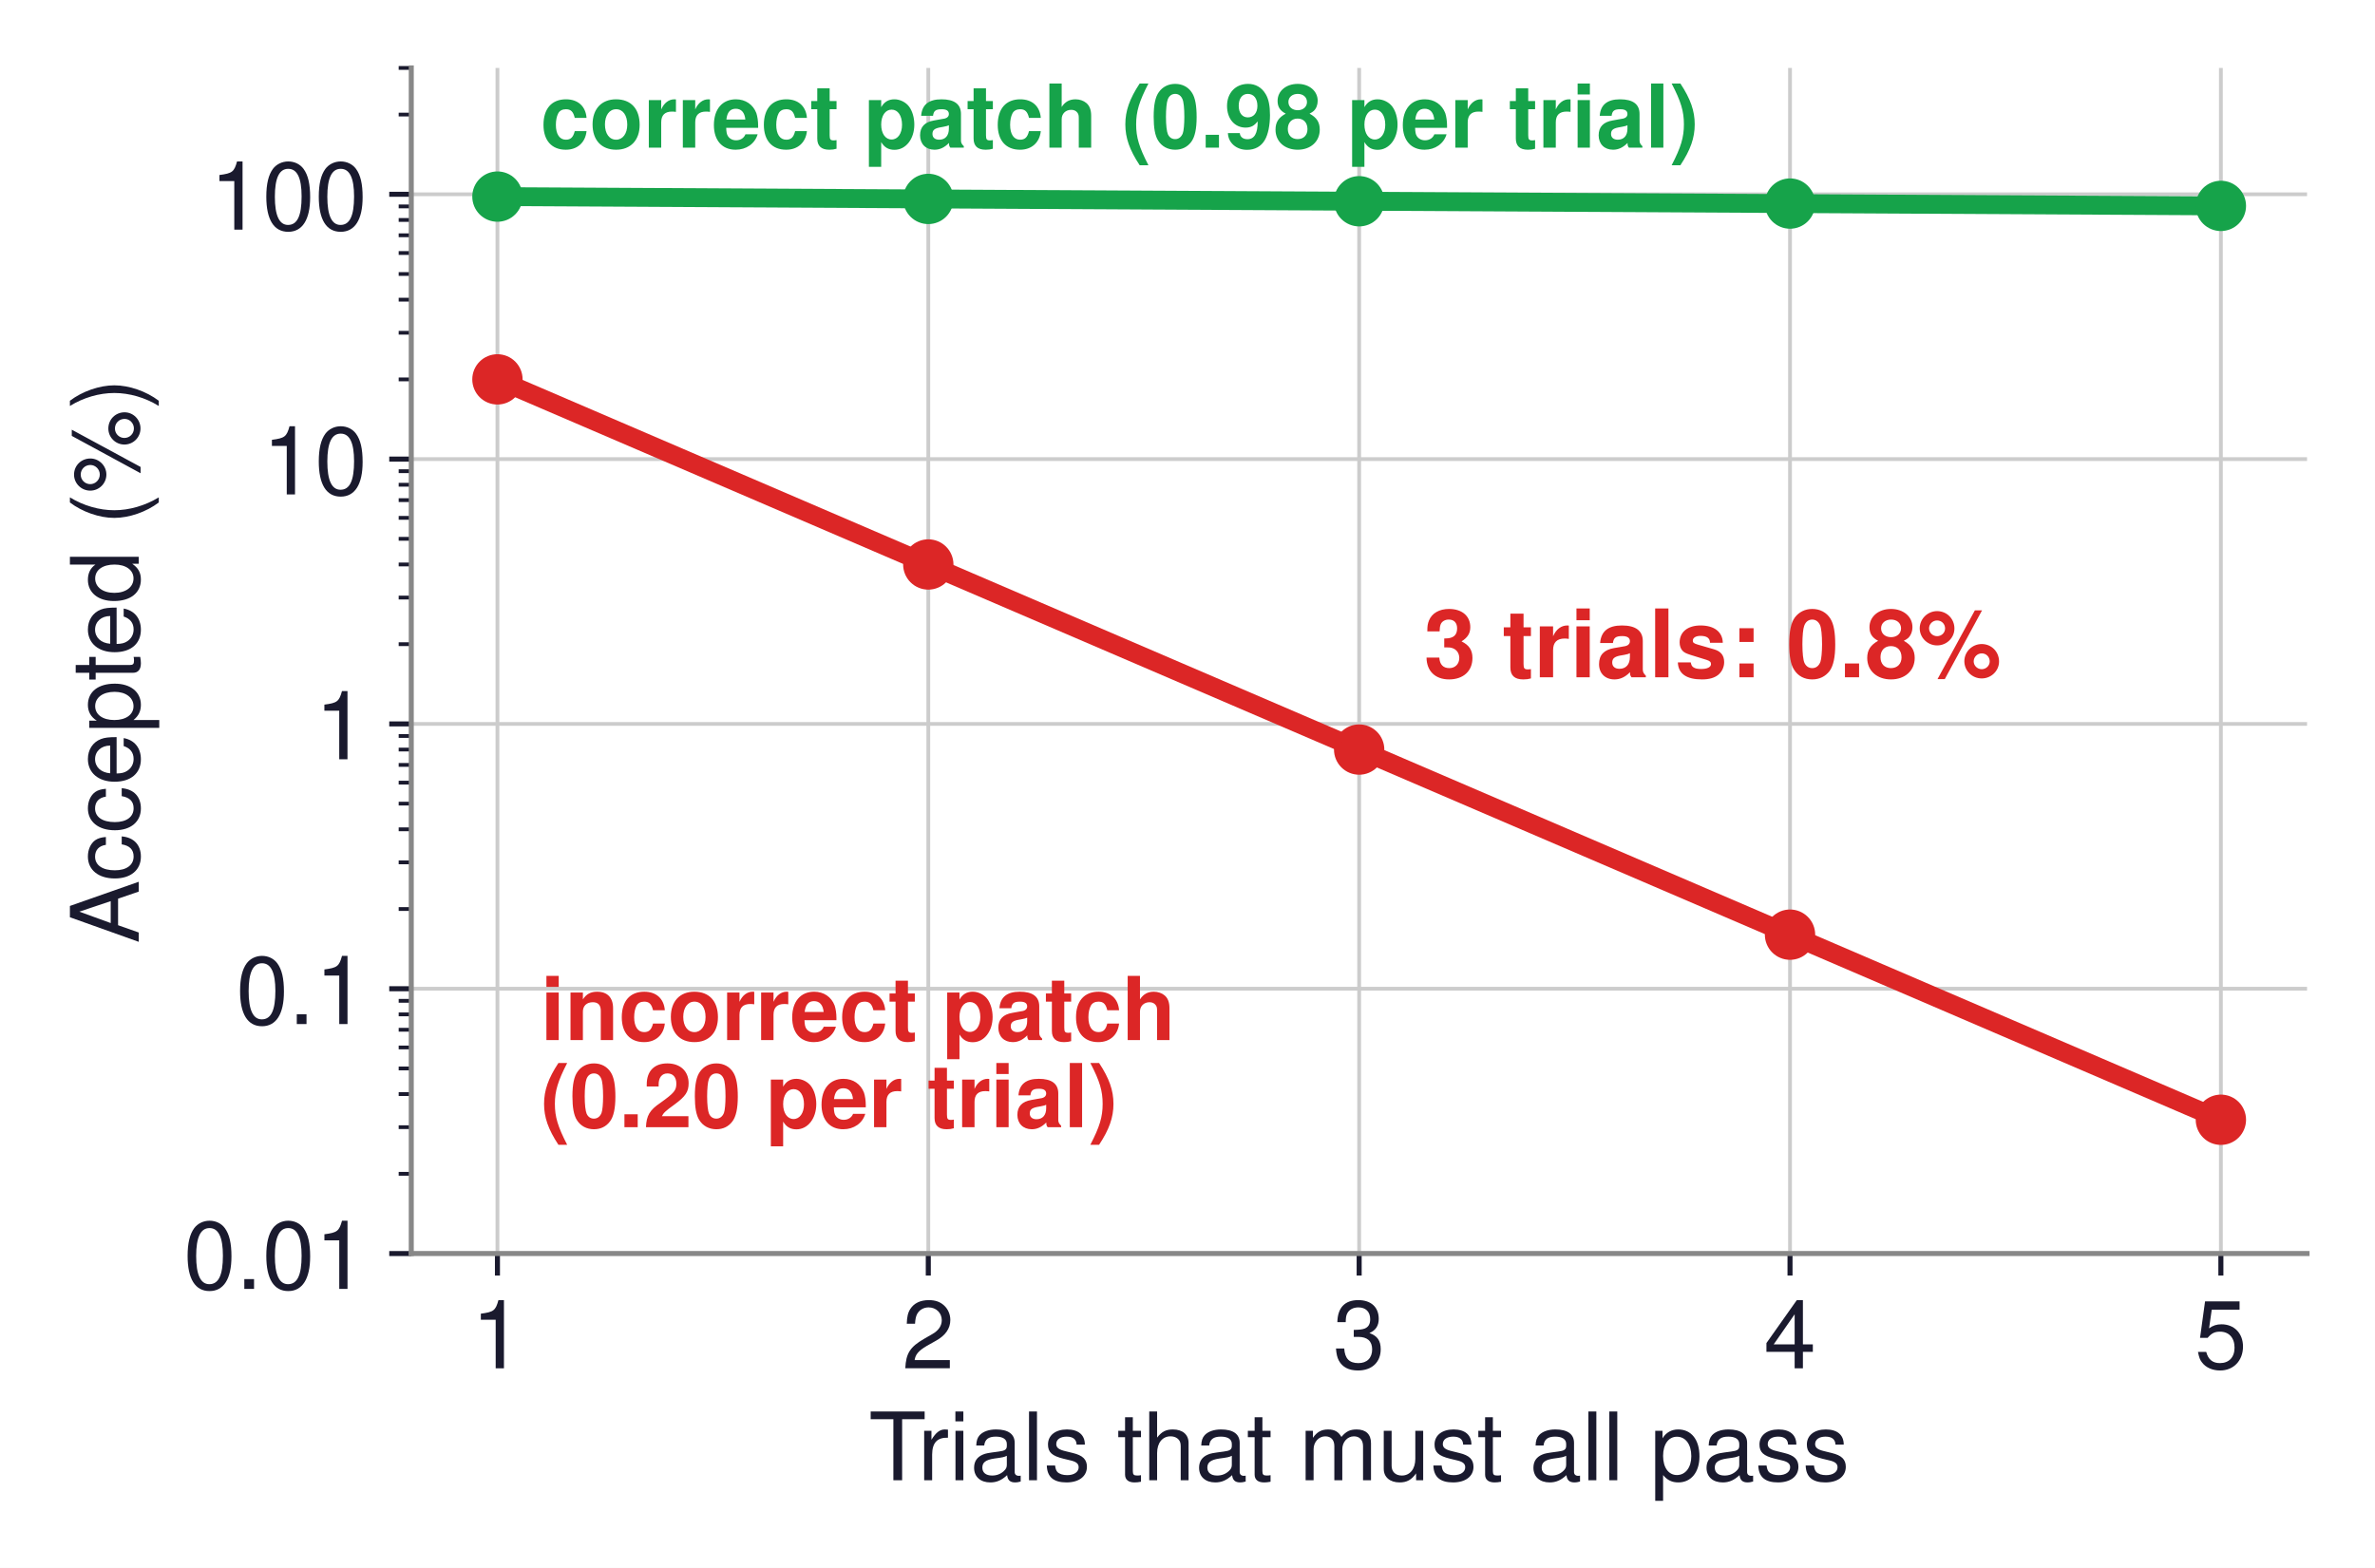
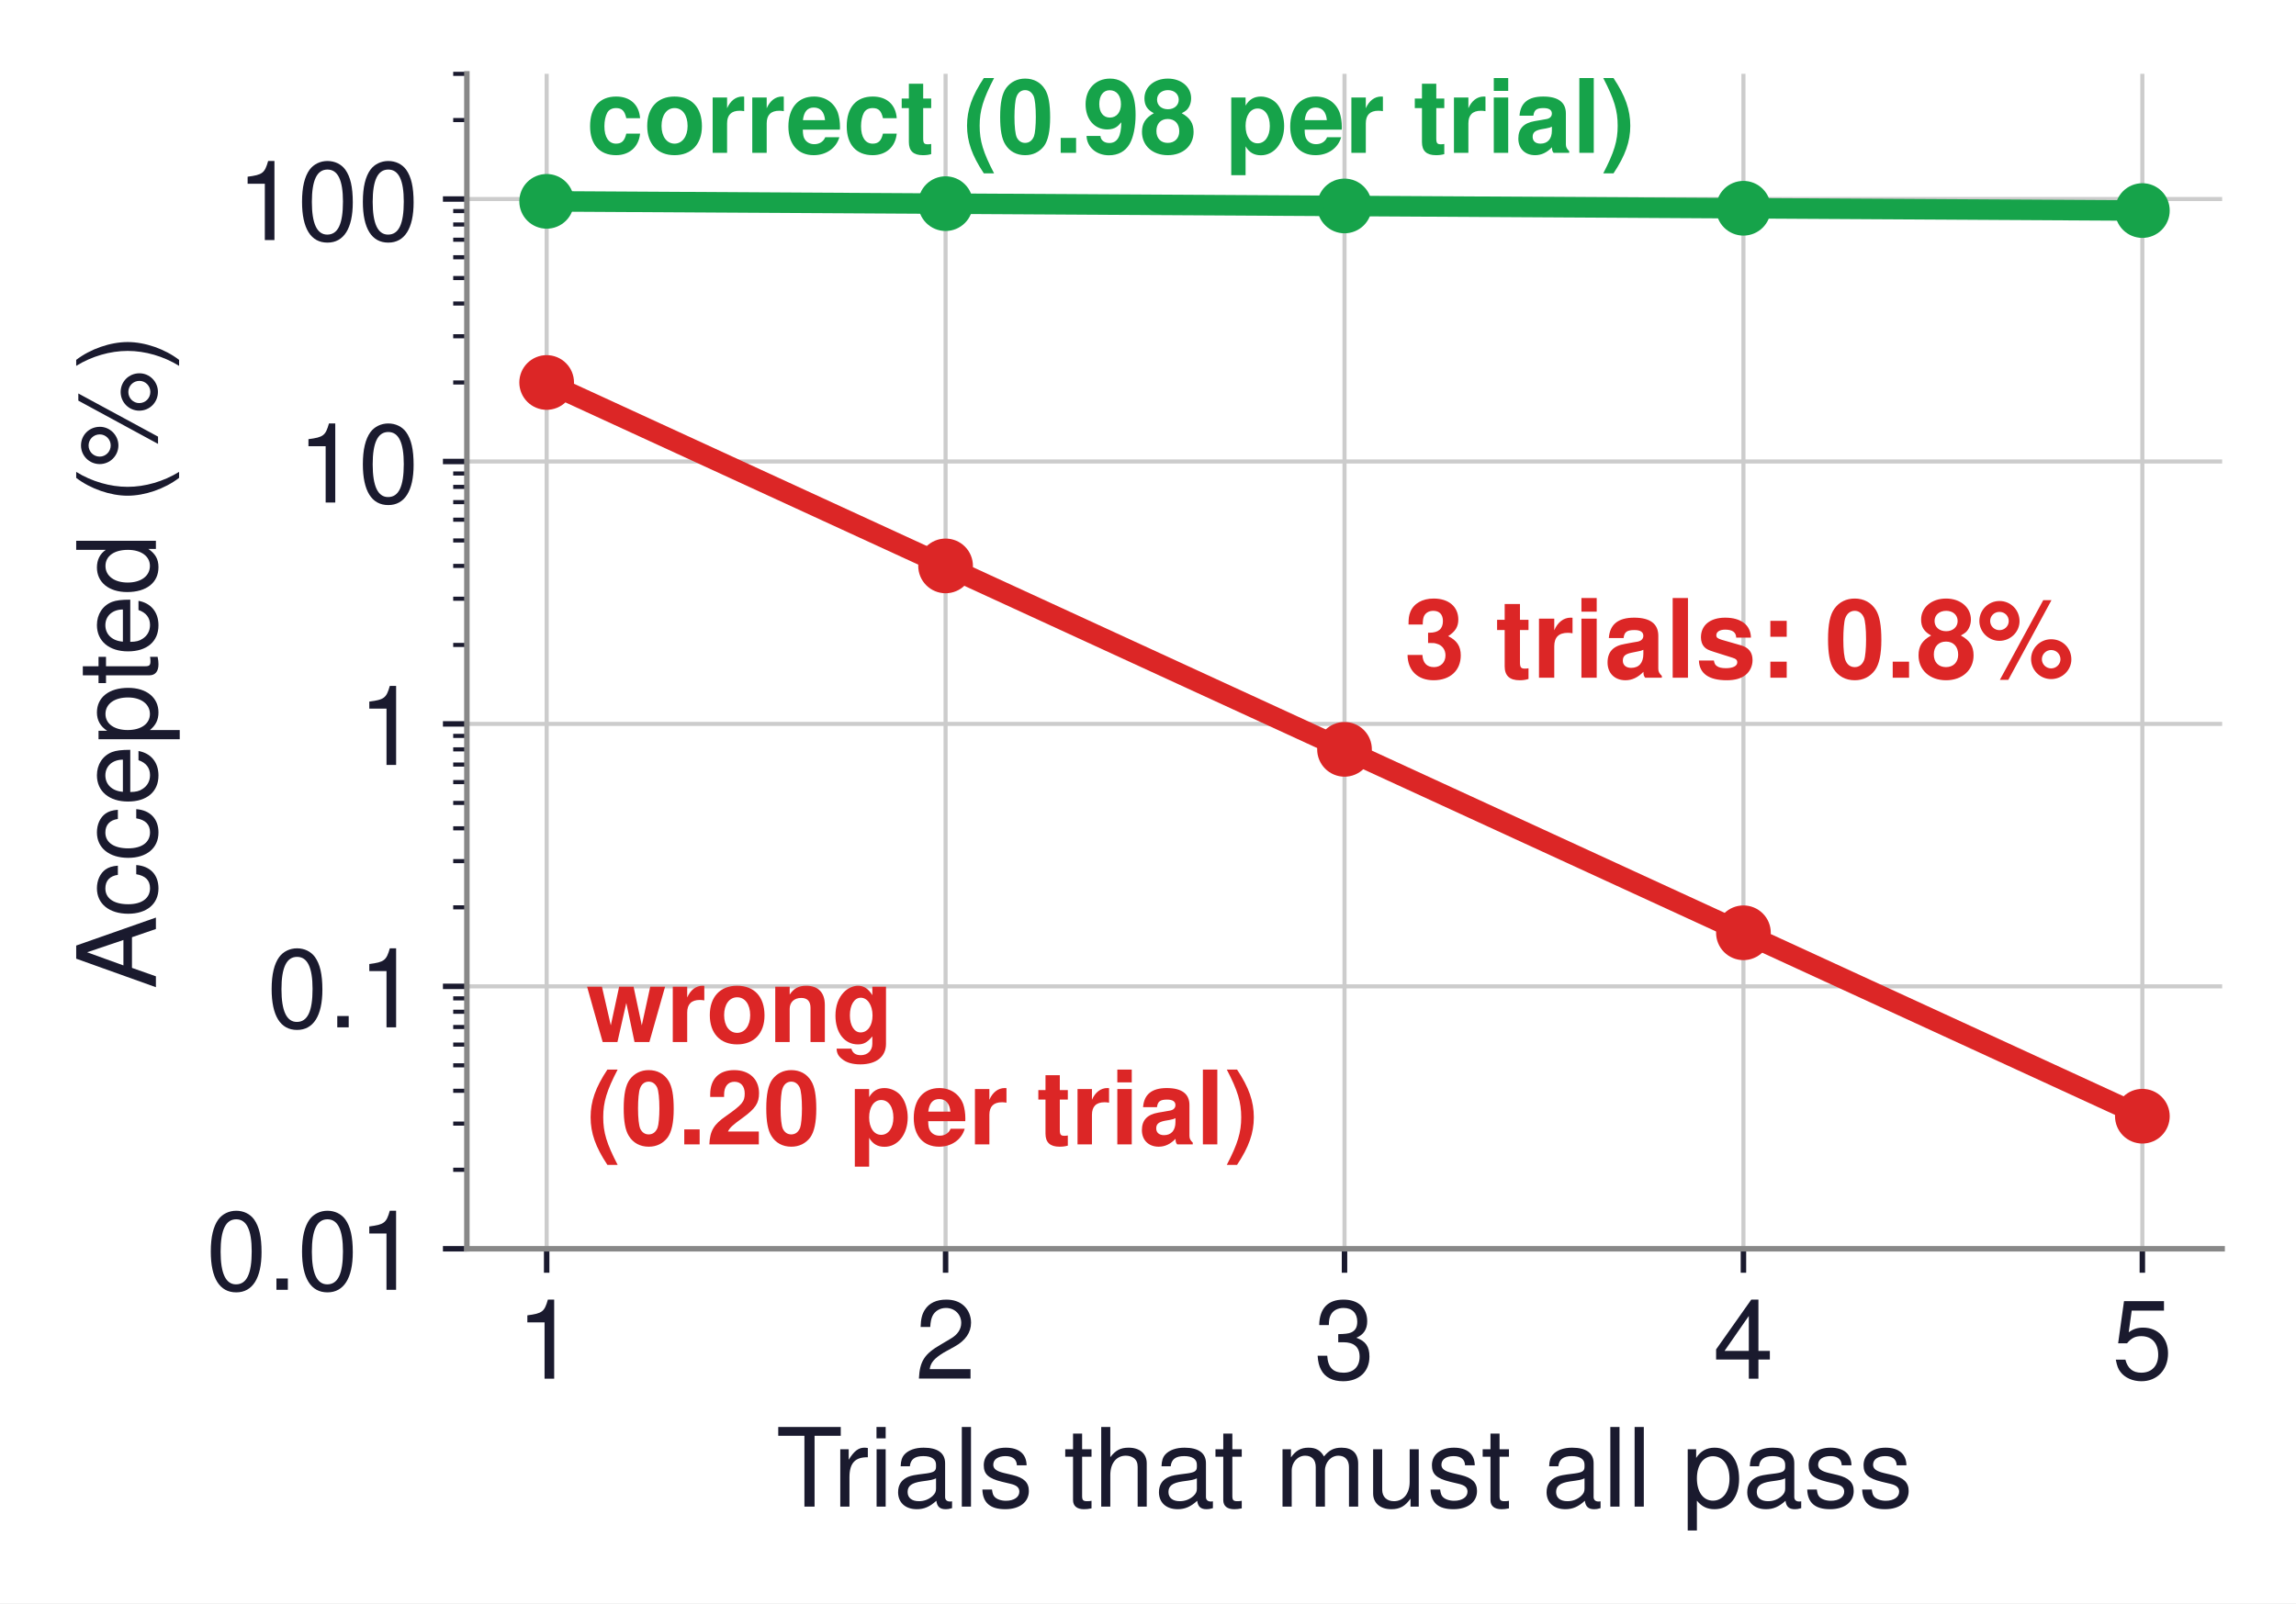
- <svg xmlns="http://www.w3.org/2000/svg" xmlns:xlink="http://www.w3.org/1999/xlink" width="377.488pt" height="249.271pt" viewBox="0 0 377.488 249.271" version="1.1">
+ <svg xmlns="http://www.w3.org/2000/svg" xmlns:xlink="http://www.w3.org/1999/xlink" width="335.752pt" height="234.518pt" viewBox="0 0 335.752 234.518" version="1.1">
  <defs>
    <style type="text/css">*{stroke-linejoin: round; stroke-linecap: butt}</style>
  </defs>
  <g id="figure_1">
    <g id="patch_1">
-       <path d="M 0 249.271  L 377.488 249.271  L 377.488 0  L 0 0  z " style="fill: #ffffff" />
+       <path d="M 0 234.518  L 335.752 234.518  L 335.752 0  L 0 0  z " style="fill: #ffffff" />
    </g>
    <g id="axes_1">
      <g id="patch_2">
-         <path d="M 65.368 199.296  L 366.688 199.296  L 366.688 10.8  L 65.368 10.8  z " style="fill: #ffffff" />
+         <path d="M 68.272 182.664  L 324.952 182.664  L 324.952 10.8  L 68.272 10.8  z " style="fill: #ffffff" />
      </g>
      <g id="matplotlib.axis_1">
        <g id="xtick_1">
          <g id="line2d_1">
-             <path d="M 79.064 199.296  L 79.064 10.8  " clip-path="url(#p32dccdb0ef)" style="fill: none; stroke: #cccccc; stroke-width: 0.6; stroke-linecap: square" />
+             <path d="M 79.94 182.664  L 79.94 10.8  " clip-path="url(#p2cd5a5e4ad)" style="fill: none; stroke: #cccccc; stroke-width: 0.6; stroke-linecap: square" />
          </g>
          <g id="line2d_2">
            <defs>
-               <path id="m3281fb4aad" d="M 0 0  L 0 3.5  " style="stroke: #1a1a2e; stroke-width: 0.8" />
+               <path id="m1fd7cc64f8" d="M 0 0  L 0 3.5  " style="stroke: #1a1a2e; stroke-width: 0.8" />
            </defs>
            <g>
-               <use xlink:href="#m3281fb4aad" x="79.064" y="199.296" style="fill: #1a1a2e; stroke: #1a1a2e; stroke-width: 0.8" />
+               <use xlink:href="#m1fd7cc64f8" x="79.94" y="182.664" style="fill: #1a1a2e; stroke: #1a1a2e; stroke-width: 0.8" />
            </g>
          </g>
          <g id="text_1">
-             <text style="font-size: 15px; font-family: 'Helvetica', 'Arial', 'DejaVu Sans', sans-serif; text-anchor: middle; fill: #1a1a2e" x="79.064" y="217.546" transform="rotate(-0 79.06433 217.546)">1</text>
+             <text style="font-size: 16px; font-family: 'Helvetica', 'Arial', 'DejaVu Sans', sans-serif; text-anchor: middle; fill: #1a1a2e" x="79.94" y="201.664" transform="rotate(-0 79.93977 201.664)">1</text>
          </g>
        </g>
        <g id="xtick_2">
          <g id="line2d_3">
-             <path d="M 147.546 199.296  L 147.546 10.8  " clip-path="url(#p32dccdb0ef)" style="fill: none; stroke: #cccccc; stroke-width: 0.6; stroke-linecap: square" />
+             <path d="M 138.276 182.664  L 138.276 10.8  " clip-path="url(#p2cd5a5e4ad)" style="fill: none; stroke: #cccccc; stroke-width: 0.6; stroke-linecap: square" />
          </g>
          <g id="line2d_4">
            <g>
-               <use xlink:href="#m3281fb4aad" x="147.546" y="199.296" style="fill: #1a1a2e; stroke: #1a1a2e; stroke-width: 0.8" />
+               <use xlink:href="#m1fd7cc64f8" x="138.276" y="182.664" style="fill: #1a1a2e; stroke: #1a1a2e; stroke-width: 0.8" />
            </g>
          </g>
          <g id="text_2">
-             <text style="font-size: 15px; font-family: 'Helvetica', 'Arial', 'DejaVu Sans', sans-serif; text-anchor: middle; fill: #1a1a2e" x="147.546" y="217.546" transform="rotate(-0 147.5462 217.546)">2</text>
+             <text style="font-size: 16px; font-family: 'Helvetica', 'Arial', 'DejaVu Sans', sans-serif; text-anchor: middle; fill: #1a1a2e" x="138.276" y="201.664" transform="rotate(-0 138.2761 201.664)">2</text>
          </g>
        </g>
        <g id="xtick_3">
          <g id="line2d_5">
-             <path d="M 216.028 199.296  L 216.028 10.8  " clip-path="url(#p32dccdb0ef)" style="fill: none; stroke: #cccccc; stroke-width: 0.6; stroke-linecap: square" />
+             <path d="M 196.613 182.664  L 196.613 10.8  " clip-path="url(#p2cd5a5e4ad)" style="fill: none; stroke: #cccccc; stroke-width: 0.6; stroke-linecap: square" />
          </g>
          <g id="line2d_6">
            <g>
-               <use xlink:href="#m3281fb4aad" x="216.028" y="199.296" style="fill: #1a1a2e; stroke: #1a1a2e; stroke-width: 0.8" />
+               <use xlink:href="#m1fd7cc64f8" x="196.613" y="182.664" style="fill: #1a1a2e; stroke: #1a1a2e; stroke-width: 0.8" />
            </g>
          </g>
          <g id="text_3">
-             <text style="font-size: 15px; font-family: 'Helvetica', 'Arial', 'DejaVu Sans', sans-serif; text-anchor: middle; fill: #1a1a2e" x="216.028" y="217.546" transform="rotate(-0 216.028 217.546)">3</text>
+             <text style="font-size: 16px; font-family: 'Helvetica', 'Arial', 'DejaVu Sans', sans-serif; text-anchor: middle; fill: #1a1a2e" x="196.613" y="201.664" transform="rotate(-0 196.6125 201.664)">3</text>
          </g>
        </g>
        <g id="xtick_4">
          <g id="line2d_7">
-             <path d="M 284.51 199.296  L 284.51 10.8  " clip-path="url(#p32dccdb0ef)" style="fill: none; stroke: #cccccc; stroke-width: 0.6; stroke-linecap: square" />
+             <path d="M 254.949 182.664  L 254.949 10.8  " clip-path="url(#p2cd5a5e4ad)" style="fill: none; stroke: #cccccc; stroke-width: 0.6; stroke-linecap: square" />
          </g>
          <g id="line2d_8">
            <g>
-               <use xlink:href="#m3281fb4aad" x="284.51" y="199.296" style="fill: #1a1a2e; stroke: #1a1a2e; stroke-width: 0.8" />
+               <use xlink:href="#m1fd7cc64f8" x="254.949" y="182.664" style="fill: #1a1a2e; stroke: #1a1a2e; stroke-width: 0.8" />
            </g>
          </g>
          <g id="text_4">
-             <text style="font-size: 15px; font-family: 'Helvetica', 'Arial', 'DejaVu Sans', sans-serif; text-anchor: middle; fill: #1a1a2e" x="284.51" y="217.546" transform="rotate(-0 284.5098 217.546)">4</text>
+             <text style="font-size: 16px; font-family: 'Helvetica', 'Arial', 'DejaVu Sans', sans-serif; text-anchor: middle; fill: #1a1a2e" x="254.949" y="201.664" transform="rotate(-0 254.9489 201.664)">4</text>
          </g>
        </g>
        <g id="xtick_5">
          <g id="line2d_9">
-             <path d="M 352.992 199.296  L 352.992 10.8  " clip-path="url(#p32dccdb0ef)" style="fill: none; stroke: #cccccc; stroke-width: 0.6; stroke-linecap: square" />
+             <path d="M 313.285 182.664  L 313.285 10.8  " clip-path="url(#p2cd5a5e4ad)" style="fill: none; stroke: #cccccc; stroke-width: 0.6; stroke-linecap: square" />
          </g>
          <g id="line2d_10">
            <g>
-               <use xlink:href="#m3281fb4aad" x="352.992" y="199.296" style="fill: #1a1a2e; stroke: #1a1a2e; stroke-width: 0.8" />
+               <use xlink:href="#m1fd7cc64f8" x="313.285" y="182.664" style="fill: #1a1a2e; stroke: #1a1a2e; stroke-width: 0.8" />
            </g>
          </g>
          <g id="text_5">
-             <text style="font-size: 15px; font-family: 'Helvetica', 'Arial', 'DejaVu Sans', sans-serif; text-anchor: middle; fill: #1a1a2e" x="352.992" y="217.546" transform="rotate(-0 352.9916 217.546)">5</text>
+             <text style="font-size: 16px; font-family: 'Helvetica', 'Arial', 'DejaVu Sans', sans-serif; text-anchor: middle; fill: #1a1a2e" x="313.285" y="201.664" transform="rotate(-0 313.2852 201.664)">5</text>
          </g>
        </g>
        <g id="text_6">
-           <text style="font-size: 15px; font-family: 'Helvetica', 'Arial', 'DejaVu Sans', sans-serif; text-anchor: middle; fill: #1a1a2e" x="216.028" y="235.345" transform="rotate(-0 216.028 235.3448)">Trials that must all pass</text>
+           <text style="font-size: 16px; font-family: 'Helvetica', 'Arial', 'DejaVu Sans', sans-serif; text-anchor: middle; fill: #1a1a2e" x="196.613" y="220.383" transform="rotate(-0 196.6125 220.3827)">Trials that must all pass</text>
        </g>
      </g>
      <g id="matplotlib.axis_2">
        <g id="ytick_1">
          <g id="line2d_11">
-             <path d="M 65.368 199.296  L 366.688 199.296  " clip-path="url(#p32dccdb0ef)" style="fill: none; stroke: #cccccc; stroke-width: 0.6; stroke-linecap: square" />
+             <path d="M 68.272 182.664  L 324.952 182.664  " clip-path="url(#p2cd5a5e4ad)" style="fill: none; stroke: #cccccc; stroke-width: 0.6; stroke-linecap: square" />
          </g>
          <g id="line2d_12">
            <defs>
-               <path id="m72c264b1aa" d="M 0 0  L -3.5 0  " style="stroke: #1a1a2e; stroke-width: 0.8" />
+               <path id="m757d36a449" d="M 0 0  L -3.5 0  " style="stroke: #1a1a2e; stroke-width: 0.8" />
            </defs>
            <g>
-               <use xlink:href="#m72c264b1aa" x="65.368" y="199.296" style="fill: #1a1a2e; stroke: #1a1a2e; stroke-width: 0.8" />
+               <use xlink:href="#m757d36a449" x="68.272" y="182.664" style="fill: #1a1a2e; stroke: #1a1a2e; stroke-width: 0.8" />
            </g>
          </g>
          <g id="text_7">
-             <text style="font-size: 15px; font-family: 'Helvetica', 'Arial', 'DejaVu Sans', sans-serif; text-anchor: end; fill: #1a1a2e" x="58.368" y="204.921" transform="rotate(-0 58.36797 204.921)">0.01</text>
+             <text style="font-size: 16px; font-family: 'Helvetica', 'Arial', 'DejaVu Sans', sans-serif; text-anchor: end; fill: #1a1a2e" x="61.273" y="188.664" transform="rotate(-0 61.2725 188.664)">0.01</text>
          </g>
        </g>
        <g id="ytick_2">
          <g id="line2d_13">
-             <path d="M 65.368 157.194  L 366.688 157.194  " clip-path="url(#p32dccdb0ef)" style="fill: none; stroke: #cccccc; stroke-width: 0.6; stroke-linecap: square" />
+             <path d="M 68.272 144.277  L 324.952 144.277  " clip-path="url(#p2cd5a5e4ad)" style="fill: none; stroke: #cccccc; stroke-width: 0.6; stroke-linecap: square" />
          </g>
          <g id="line2d_14">
            <g>
-               <use xlink:href="#m72c264b1aa" x="65.368" y="157.194" style="fill: #1a1a2e; stroke: #1a1a2e; stroke-width: 0.8" />
+               <use xlink:href="#m757d36a449" x="68.272" y="144.277" style="fill: #1a1a2e; stroke: #1a1a2e; stroke-width: 0.8" />
            </g>
          </g>
          <g id="text_8">
-             <text style="font-size: 15px; font-family: 'Helvetica', 'Arial', 'DejaVu Sans', sans-serif; text-anchor: end; fill: #1a1a2e" x="58.368" y="162.819" transform="rotate(-0 58.36797 162.8189)">0.1</text>
+             <text style="font-size: 16px; font-family: 'Helvetica', 'Arial', 'DejaVu Sans', sans-serif; text-anchor: end; fill: #1a1a2e" x="61.273" y="150.277" transform="rotate(-0 61.2725 150.2768)">0.1</text>
          </g>
        </g>
        <g id="ytick_3">
          <g id="line2d_15">
-             <path d="M 65.368 115.092  L 366.688 115.092  " clip-path="url(#p32dccdb0ef)" style="fill: none; stroke: #cccccc; stroke-width: 0.6; stroke-linecap: square" />
+             <path d="M 68.272 105.89  L 324.952 105.89  " clip-path="url(#p2cd5a5e4ad)" style="fill: none; stroke: #cccccc; stroke-width: 0.6; stroke-linecap: square" />
          </g>
          <g id="line2d_16">
            <g>
-               <use xlink:href="#m72c264b1aa" x="65.368" y="115.092" style="fill: #1a1a2e; stroke: #1a1a2e; stroke-width: 0.8" />
+               <use xlink:href="#m757d36a449" x="68.272" y="105.89" style="fill: #1a1a2e; stroke: #1a1a2e; stroke-width: 0.8" />
            </g>
          </g>
          <g id="text_9">
-             <text style="font-size: 15px; font-family: 'Helvetica', 'Arial', 'DejaVu Sans', sans-serif; text-anchor: end; fill: #1a1a2e" x="58.368" y="120.717" transform="rotate(-0 58.36797 120.7169)">1</text>
+             <text style="font-size: 16px; font-family: 'Helvetica', 'Arial', 'DejaVu Sans', sans-serif; text-anchor: end; fill: #1a1a2e" x="61.273" y="111.89" transform="rotate(-0 61.2725 111.8897)">1</text>
          </g>
        </g>
        <g id="ytick_4">
          <g id="line2d_17">
-             <path d="M 65.368 72.99  L 366.688 72.99  " clip-path="url(#p32dccdb0ef)" style="fill: none; stroke: #cccccc; stroke-width: 0.6; stroke-linecap: square" />
+             <path d="M 68.272 67.502  L 324.952 67.502  " clip-path="url(#p2cd5a5e4ad)" style="fill: none; stroke: #cccccc; stroke-width: 0.6; stroke-linecap: square" />
          </g>
          <g id="line2d_18">
            <g>
-               <use xlink:href="#m72c264b1aa" x="65.368" y="72.99" style="fill: #1a1a2e; stroke: #1a1a2e; stroke-width: 0.8" />
+               <use xlink:href="#m757d36a449" x="68.272" y="67.502" style="fill: #1a1a2e; stroke: #1a1a2e; stroke-width: 0.8" />
            </g>
          </g>
          <g id="text_10">
-             <text style="font-size: 15px; font-family: 'Helvetica', 'Arial', 'DejaVu Sans', sans-serif; text-anchor: end; fill: #1a1a2e" x="58.368" y="78.615" transform="rotate(-0 58.36797 78.61484)">10</text>
+             <text style="font-size: 16px; font-family: 'Helvetica', 'Arial', 'DejaVu Sans', sans-serif; text-anchor: end; fill: #1a1a2e" x="61.273" y="73.502" transform="rotate(-0 61.2725 73.5025)">10</text>
          </g>
        </g>
        <g id="ytick_5">
          <g id="line2d_19">
-             <path d="M 65.368 30.888  L 366.688 30.888  " clip-path="url(#p32dccdb0ef)" style="fill: none; stroke: #cccccc; stroke-width: 0.6; stroke-linecap: square" />
+             <path d="M 68.272 29.115  L 324.952 29.115  " clip-path="url(#p2cd5a5e4ad)" style="fill: none; stroke: #cccccc; stroke-width: 0.6; stroke-linecap: square" />
          </g>
          <g id="line2d_20">
            <g>
-               <use xlink:href="#m72c264b1aa" x="65.368" y="30.888" style="fill: #1a1a2e; stroke: #1a1a2e; stroke-width: 0.8" />
+               <use xlink:href="#m757d36a449" x="68.272" y="29.115" style="fill: #1a1a2e; stroke: #1a1a2e; stroke-width: 0.8" />
            </g>
          </g>
          <g id="text_11">
-             <text style="font-size: 15px; font-family: 'Helvetica', 'Arial', 'DejaVu Sans', sans-serif; text-anchor: end; fill: #1a1a2e" x="58.368" y="36.513" transform="rotate(-0 58.36797 36.51279)">100</text>
+             <text style="font-size: 16px; font-family: 'Helvetica', 'Arial', 'DejaVu Sans', sans-serif; text-anchor: end; fill: #1a1a2e" x="61.273" y="35.115" transform="rotate(-0 61.2725 35.11533)">100</text>
          </g>
        </g>
        <g id="ytick_6">
          <g id="line2d_21">
            <defs>
-               <path id="m174005ad78" d="M 0 0  L -2 0  " style="stroke: #1a1a2e; stroke-width: 0.6" />
+               <path id="m956ead23c5" d="M 0 0  L -2 0  " style="stroke: #1a1a2e; stroke-width: 0.6" />
            </defs>
            <g>
-               <use xlink:href="#m174005ad78" x="65.368" y="186.622" style="fill: #1a1a2e; stroke: #1a1a2e; stroke-width: 0.6" />
+               <use xlink:href="#m956ead23c5" x="68.272" y="171.108" style="fill: #1a1a2e; stroke: #1a1a2e; stroke-width: 0.6" />
            </g>
          </g>
        </g>
        <g id="ytick_7">
          <g id="line2d_22">
            <g>
-               <use xlink:href="#m174005ad78" x="65.368" y="179.208" style="fill: #1a1a2e; stroke: #1a1a2e; stroke-width: 0.6" />
+               <use xlink:href="#m956ead23c5" x="68.272" y="164.349" style="fill: #1a1a2e; stroke: #1a1a2e; stroke-width: 0.6" />
            </g>
          </g>
        </g>
        <g id="ytick_8">
          <g id="line2d_23">
            <g>
-               <use xlink:href="#m174005ad78" x="65.368" y="173.948" style="fill: #1a1a2e; stroke: #1a1a2e; stroke-width: 0.6" />
+               <use xlink:href="#m956ead23c5" x="68.272" y="159.553" style="fill: #1a1a2e; stroke: #1a1a2e; stroke-width: 0.6" />
            </g>
          </g>
        </g>
        <g id="ytick_9">
          <g id="line2d_24">
            <g>
-               <use xlink:href="#m174005ad78" x="65.368" y="169.868" style="fill: #1a1a2e; stroke: #1a1a2e; stroke-width: 0.6" />
+               <use xlink:href="#m956ead23c5" x="68.272" y="155.833" style="fill: #1a1a2e; stroke: #1a1a2e; stroke-width: 0.6" />
            </g>
          </g>
        </g>
        <g id="ytick_10">
          <g id="line2d_25">
            <g>
-               <use xlink:href="#m174005ad78" x="65.368" y="166.534" style="fill: #1a1a2e; stroke: #1a1a2e; stroke-width: 0.6" />
+               <use xlink:href="#m956ead23c5" x="68.272" y="152.793" style="fill: #1a1a2e; stroke: #1a1a2e; stroke-width: 0.6" />
            </g>
          </g>
        </g>
        <g id="ytick_11">
          <g id="line2d_26">
            <g>
-               <use xlink:href="#m174005ad78" x="65.368" y="163.716" style="fill: #1a1a2e; stroke: #1a1a2e; stroke-width: 0.6" />
+               <use xlink:href="#m956ead23c5" x="68.272" y="150.223" style="fill: #1a1a2e; stroke: #1a1a2e; stroke-width: 0.6" />
            </g>
          </g>
        </g>
        <g id="ytick_12">
          <g id="line2d_27">
            <g>
-               <use xlink:href="#m174005ad78" x="65.368" y="161.274" style="fill: #1a1a2e; stroke: #1a1a2e; stroke-width: 0.6" />
+               <use xlink:href="#m956ead23c5" x="68.272" y="147.997" style="fill: #1a1a2e; stroke: #1a1a2e; stroke-width: 0.6" />
            </g>
          </g>
        </g>
        <g id="ytick_13">
          <g id="line2d_28">
            <g>
-               <use xlink:href="#m174005ad78" x="65.368" y="159.12" style="fill: #1a1a2e; stroke: #1a1a2e; stroke-width: 0.6" />
+               <use xlink:href="#m956ead23c5" x="68.272" y="146.033" style="fill: #1a1a2e; stroke: #1a1a2e; stroke-width: 0.6" />
            </g>
          </g>
        </g>
        <g id="ytick_14">
          <g id="line2d_29">
            <g>
-               <use xlink:href="#m174005ad78" x="65.368" y="144.52" style="fill: #1a1a2e; stroke: #1a1a2e; stroke-width: 0.6" />
+               <use xlink:href="#m956ead23c5" x="68.272" y="132.721" style="fill: #1a1a2e; stroke: #1a1a2e; stroke-width: 0.6" />
            </g>
          </g>
        </g>
        <g id="ytick_15">
          <g id="line2d_30">
            <g>
-               <use xlink:href="#m174005ad78" x="65.368" y="137.106" style="fill: #1a1a2e; stroke: #1a1a2e; stroke-width: 0.6" />
+               <use xlink:href="#m956ead23c5" x="68.272" y="125.962" style="fill: #1a1a2e; stroke: #1a1a2e; stroke-width: 0.6" />
            </g>
          </g>
        </g>
        <g id="ytick_16">
          <g id="line2d_31">
            <g>
-               <use xlink:href="#m174005ad78" x="65.368" y="131.846" style="fill: #1a1a2e; stroke: #1a1a2e; stroke-width: 0.6" />
+               <use xlink:href="#m956ead23c5" x="68.272" y="121.165" style="fill: #1a1a2e; stroke: #1a1a2e; stroke-width: 0.6" />
            </g>
          </g>
        </g>
        <g id="ytick_17">
          <g id="line2d_32">
            <g>
-               <use xlink:href="#m174005ad78" x="65.368" y="127.766" style="fill: #1a1a2e; stroke: #1a1a2e; stroke-width: 0.6" />
+               <use xlink:href="#m956ead23c5" x="68.272" y="117.445" style="fill: #1a1a2e; stroke: #1a1a2e; stroke-width: 0.6" />
            </g>
          </g>
        </g>
        <g id="ytick_18">
          <g id="line2d_33">
            <g>
-               <use xlink:href="#m174005ad78" x="65.368" y="124.432" style="fill: #1a1a2e; stroke: #1a1a2e; stroke-width: 0.6" />
+               <use xlink:href="#m956ead23c5" x="68.272" y="114.406" style="fill: #1a1a2e; stroke: #1a1a2e; stroke-width: 0.6" />
            </g>
          </g>
        </g>
        <g id="ytick_19">
          <g id="line2d_34">
            <g>
-               <use xlink:href="#m174005ad78" x="65.368" y="121.614" style="fill: #1a1a2e; stroke: #1a1a2e; stroke-width: 0.6" />
+               <use xlink:href="#m956ead23c5" x="68.272" y="111.836" style="fill: #1a1a2e; stroke: #1a1a2e; stroke-width: 0.6" />
            </g>
          </g>
        </g>
        <g id="ytick_20">
          <g id="line2d_35">
            <g>
-               <use xlink:href="#m174005ad78" x="65.368" y="119.172" style="fill: #1a1a2e; stroke: #1a1a2e; stroke-width: 0.6" />
+               <use xlink:href="#m956ead23c5" x="68.272" y="109.61" style="fill: #1a1a2e; stroke: #1a1a2e; stroke-width: 0.6" />
            </g>
          </g>
        </g>
        <g id="ytick_21">
          <g id="line2d_36">
            <g>
-               <use xlink:href="#m174005ad78" x="65.368" y="117.018" style="fill: #1a1a2e; stroke: #1a1a2e; stroke-width: 0.6" />
+               <use xlink:href="#m956ead23c5" x="68.272" y="107.646" style="fill: #1a1a2e; stroke: #1a1a2e; stroke-width: 0.6" />
            </g>
          </g>
        </g>
        <g id="ytick_22">
          <g id="line2d_37">
            <g>
-               <use xlink:href="#m174005ad78" x="65.368" y="102.418" style="fill: #1a1a2e; stroke: #1a1a2e; stroke-width: 0.6" />
+               <use xlink:href="#m956ead23c5" x="68.272" y="94.334" style="fill: #1a1a2e; stroke: #1a1a2e; stroke-width: 0.6" />
            </g>
          </g>
        </g>
        <g id="ytick_23">
          <g id="line2d_38">
            <g>
-               <use xlink:href="#m174005ad78" x="65.368" y="95.004" style="fill: #1a1a2e; stroke: #1a1a2e; stroke-width: 0.6" />
+               <use xlink:href="#m956ead23c5" x="68.272" y="87.574" style="fill: #1a1a2e; stroke: #1a1a2e; stroke-width: 0.6" />
            </g>
          </g>
        </g>
        <g id="ytick_24">
          <g id="line2d_39">
            <g>
-               <use xlink:href="#m174005ad78" x="65.368" y="89.744" style="fill: #1a1a2e; stroke: #1a1a2e; stroke-width: 0.6" />
+               <use xlink:href="#m956ead23c5" x="68.272" y="82.778" style="fill: #1a1a2e; stroke: #1a1a2e; stroke-width: 0.6" />
            </g>
          </g>
        </g>
        <g id="ytick_25">
          <g id="line2d_40">
            <g>
-               <use xlink:href="#m174005ad78" x="65.368" y="85.664" style="fill: #1a1a2e; stroke: #1a1a2e; stroke-width: 0.6" />
+               <use xlink:href="#m956ead23c5" x="68.272" y="79.058" style="fill: #1a1a2e; stroke: #1a1a2e; stroke-width: 0.6" />
            </g>
          </g>
        </g>
        <g id="ytick_26">
          <g id="line2d_41">
            <g>
-               <use xlink:href="#m174005ad78" x="65.368" y="82.33" style="fill: #1a1a2e; stroke: #1a1a2e; stroke-width: 0.6" />
+               <use xlink:href="#m956ead23c5" x="68.272" y="76.019" style="fill: #1a1a2e; stroke: #1a1a2e; stroke-width: 0.6" />
            </g>
          </g>
        </g>
        <g id="ytick_27">
          <g id="line2d_42">
            <g>
-               <use xlink:href="#m174005ad78" x="65.368" y="79.512" style="fill: #1a1a2e; stroke: #1a1a2e; stroke-width: 0.6" />
+               <use xlink:href="#m956ead23c5" x="68.272" y="73.449" style="fill: #1a1a2e; stroke: #1a1a2e; stroke-width: 0.6" />
            </g>
          </g>
        </g>
        <g id="ytick_28">
          <g id="line2d_43">
            <g>
-               <use xlink:href="#m174005ad78" x="65.368" y="77.07" style="fill: #1a1a2e; stroke: #1a1a2e; stroke-width: 0.6" />
+               <use xlink:href="#m956ead23c5" x="68.272" y="71.223" style="fill: #1a1a2e; stroke: #1a1a2e; stroke-width: 0.6" />
            </g>
          </g>
        </g>
        <g id="ytick_29">
          <g id="line2d_44">
            <g>
-               <use xlink:href="#m174005ad78" x="65.368" y="74.916" style="fill: #1a1a2e; stroke: #1a1a2e; stroke-width: 0.6" />
+               <use xlink:href="#m956ead23c5" x="68.272" y="69.259" style="fill: #1a1a2e; stroke: #1a1a2e; stroke-width: 0.6" />
            </g>
          </g>
        </g>
        <g id="ytick_30">
          <g id="line2d_45">
            <g>
-               <use xlink:href="#m174005ad78" x="65.368" y="60.316" style="fill: #1a1a2e; stroke: #1a1a2e; stroke-width: 0.6" />
+               <use xlink:href="#m956ead23c5" x="68.272" y="55.947" style="fill: #1a1a2e; stroke: #1a1a2e; stroke-width: 0.6" />
            </g>
          </g>
        </g>
        <g id="ytick_31">
          <g id="line2d_46">
            <g>
-               <use xlink:href="#m174005ad78" x="65.368" y="52.902" style="fill: #1a1a2e; stroke: #1a1a2e; stroke-width: 0.6" />
+               <use xlink:href="#m956ead23c5" x="68.272" y="49.187" style="fill: #1a1a2e; stroke: #1a1a2e; stroke-width: 0.6" />
            </g>
          </g>
        </g>
        <g id="ytick_32">
          <g id="line2d_47">
            <g>
-               <use xlink:href="#m174005ad78" x="65.368" y="47.642" style="fill: #1a1a2e; stroke: #1a1a2e; stroke-width: 0.6" />
+               <use xlink:href="#m956ead23c5" x="68.272" y="44.391" style="fill: #1a1a2e; stroke: #1a1a2e; stroke-width: 0.6" />
            </g>
          </g>
        </g>
        <g id="ytick_33">
          <g id="line2d_48">
            <g>
-               <use xlink:href="#m174005ad78" x="65.368" y="43.562" style="fill: #1a1a2e; stroke: #1a1a2e; stroke-width: 0.6" />
+               <use xlink:href="#m956ead23c5" x="68.272" y="40.671" style="fill: #1a1a2e; stroke: #1a1a2e; stroke-width: 0.6" />
            </g>
          </g>
        </g>
        <g id="ytick_34">
          <g id="line2d_49">
            <g>
-               <use xlink:href="#m174005ad78" x="65.368" y="40.228" style="fill: #1a1a2e; stroke: #1a1a2e; stroke-width: 0.6" />
+               <use xlink:href="#m956ead23c5" x="68.272" y="37.631" style="fill: #1a1a2e; stroke: #1a1a2e; stroke-width: 0.6" />
            </g>
          </g>
        </g>
        <g id="ytick_35">
          <g id="line2d_50">
            <g>
-               <use xlink:href="#m174005ad78" x="65.368" y="37.409" style="fill: #1a1a2e; stroke: #1a1a2e; stroke-width: 0.6" />
+               <use xlink:href="#m956ead23c5" x="68.272" y="35.062" style="fill: #1a1a2e; stroke: #1a1a2e; stroke-width: 0.6" />
            </g>
          </g>
        </g>
        <g id="ytick_36">
          <g id="line2d_51">
            <g>
-               <use xlink:href="#m174005ad78" x="65.368" y="34.968" style="fill: #1a1a2e; stroke: #1a1a2e; stroke-width: 0.6" />
+               <use xlink:href="#m956ead23c5" x="68.272" y="32.835" style="fill: #1a1a2e; stroke: #1a1a2e; stroke-width: 0.6" />
            </g>
          </g>
        </g>
        <g id="ytick_37">
          <g id="line2d_52">
            <g>
-               <use xlink:href="#m174005ad78" x="65.368" y="32.814" style="fill: #1a1a2e; stroke: #1a1a2e; stroke-width: 0.6" />
+               <use xlink:href="#m956ead23c5" x="68.272" y="30.872" style="fill: #1a1a2e; stroke: #1a1a2e; stroke-width: 0.6" />
            </g>
          </g>
        </g>
        <g id="ytick_38">
          <g id="line2d_53">
            <g>
-               <use xlink:href="#m174005ad78" x="65.368" y="18.214" style="fill: #1a1a2e; stroke: #1a1a2e; stroke-width: 0.6" />
+               <use xlink:href="#m956ead23c5" x="68.272" y="17.56" style="fill: #1a1a2e; stroke: #1a1a2e; stroke-width: 0.6" />
            </g>
          </g>
        </g>
        <g id="ytick_39">
          <g id="line2d_54">
            <g>
-               <use xlink:href="#m174005ad78" x="65.368" y="10.8" style="fill: #1a1a2e; stroke: #1a1a2e; stroke-width: 0.6" />
+               <use xlink:href="#m956ead23c5" x="68.272" y="10.8" style="fill: #1a1a2e; stroke: #1a1a2e; stroke-width: 0.6" />
            </g>
          </g>
        </g>
        <g id="text_12">
-           <text style="font-size: 15px; font-family: 'Helvetica', 'Arial', 'DejaVu Sans', sans-serif; text-anchor: middle; fill: #1a1a2e" x="22.05" y="105.048" transform="rotate(-90 22.05 105.048)">Accepted (%)</text>
+           <text style="font-size: 16px; font-family: 'Helvetica', 'Arial', 'DejaVu Sans', sans-serif; text-anchor: middle; fill: #1a1a2e" x="22.8" y="96.732" transform="rotate(-90 22.8 96.732)">Accepted (%)</text>
        </g>
      </g>
      <g id="line2d_55">
-         <path d="M 79.064 31.257  L 147.546 31.627  L 216.028 31.996  L 284.51 32.365  L 352.992 32.735  " clip-path="url(#p32dccdb0ef)" style="fill: none; stroke: #16a34a; stroke-width: 3; stroke-linecap: square" />
+         <path d="M 79.94 29.452  L 138.276 29.789  L 196.613 30.126  L 254.949 30.463  L 313.285 30.799  " clip-path="url(#p2cd5a5e4ad)" style="fill: none; stroke: #16a34a; stroke-width: 3; stroke-linecap: square" />
        <defs>
-           <path id="mdb6414ab58" d="M 0 3.5  C 0.928 3.5 1.819 3.131 2.475 2.475  C 3.131 1.819 3.5 0.928 3.5 0  C 3.5 -0.928 3.131 -1.819 2.475 -2.475  C 1.819 -3.131 0.928 -3.5 0 -3.5  C -0.928 -3.5 -1.819 -3.131 -2.475 -2.475  C -3.131 -1.819 -3.5 -0.928 -3.5 0  C -3.5 0.928 -3.131 1.819 -2.475 2.475  C -1.819 3.131 -0.928 3.5 0 3.5  z " style="stroke: #16a34a" />
+           <path id="m1c2cb48d33" d="M 0 3.5  C 0.928 3.5 1.819 3.131 2.475 2.475  C 3.131 1.819 3.5 0.928 3.5 0  C 3.5 -0.928 3.131 -1.819 2.475 -2.475  C 1.819 -3.131 0.928 -3.5 0 -3.5  C -0.928 -3.5 -1.819 -3.131 -2.475 -2.475  C -3.131 -1.819 -3.5 -0.928 -3.5 0  C -3.5 0.928 -3.131 1.819 -2.475 2.475  C -1.819 3.131 -0.928 3.5 0 3.5  z " style="stroke: #16a34a" />
        </defs>
-         <g clip-path="url(#p32dccdb0ef)">
-           <use xlink:href="#mdb6414ab58" x="79.064" y="31.257" style="fill: #16a34a; stroke: #16a34a" />
-           <use xlink:href="#mdb6414ab58" x="147.546" y="31.627" style="fill: #16a34a; stroke: #16a34a" />
-           <use xlink:href="#mdb6414ab58" x="216.028" y="31.996" style="fill: #16a34a; stroke: #16a34a" />
-           <use xlink:href="#mdb6414ab58" x="284.51" y="32.365" style="fill: #16a34a; stroke: #16a34a" />
-           <use xlink:href="#mdb6414ab58" x="352.992" y="32.735" style="fill: #16a34a; stroke: #16a34a" />
+         <g clip-path="url(#p2cd5a5e4ad)">
+           <use xlink:href="#m1c2cb48d33" x="79.94" y="29.452" style="fill: #16a34a; stroke: #16a34a" />
+           <use xlink:href="#m1c2cb48d33" x="138.276" y="29.789" style="fill: #16a34a; stroke: #16a34a" />
+           <use xlink:href="#m1c2cb48d33" x="196.613" y="30.126" style="fill: #16a34a; stroke: #16a34a" />
+           <use xlink:href="#m1c2cb48d33" x="254.949" y="30.463" style="fill: #16a34a; stroke: #16a34a" />
+           <use xlink:href="#m1c2cb48d33" x="313.285" y="30.799" style="fill: #16a34a; stroke: #16a34a" />
        </g>
      </g>
      <g id="line2d_56">
-         <path d="M 79.064 60.316  L 147.546 89.744  L 216.028 119.172  L 284.51 148.6  L 352.992 178.028  " clip-path="url(#p32dccdb0ef)" style="fill: none; stroke: #dc2626; stroke-width: 3; stroke-linecap: square" />
+         <path d="M 79.94 55.947  L 138.276 82.778  L 196.613 109.61  L 254.949 136.441  L 313.285 163.273  " clip-path="url(#p2cd5a5e4ad)" style="fill: none; stroke: #dc2626; stroke-width: 3; stroke-linecap: square" />
        <defs>
-           <path id="mbdbdc671c7" d="M 0 3.5  C 0.928 3.5 1.819 3.131 2.475 2.475  C 3.131 1.819 3.5 0.928 3.5 0  C 3.5 -0.928 3.131 -1.819 2.475 -2.475  C 1.819 -3.131 0.928 -3.5 0 -3.5  C -0.928 -3.5 -1.819 -3.131 -2.475 -2.475  C -3.131 -1.819 -3.5 -0.928 -3.5 0  C -3.5 0.928 -3.131 1.819 -2.475 2.475  C -1.819 3.131 -0.928 3.5 0 3.5  z " style="stroke: #dc2626" />
+           <path id="ma3682e41ee" d="M 0 3.5  C 0.928 3.5 1.819 3.131 2.475 2.475  C 3.131 1.819 3.5 0.928 3.5 0  C 3.5 -0.928 3.131 -1.819 2.475 -2.475  C 1.819 -3.131 0.928 -3.5 0 -3.5  C -0.928 -3.5 -1.819 -3.131 -2.475 -2.475  C -3.131 -1.819 -3.5 -0.928 -3.5 0  C -3.5 0.928 -3.131 1.819 -2.475 2.475  C -1.819 3.131 -0.928 3.5 0 3.5  z " style="stroke: #dc2626" />
        </defs>
-         <g clip-path="url(#p32dccdb0ef)">
-           <use xlink:href="#mbdbdc671c7" x="79.064" y="60.316" style="fill: #dc2626; stroke: #dc2626" />
-           <use xlink:href="#mbdbdc671c7" x="147.546" y="89.744" style="fill: #dc2626; stroke: #dc2626" />
-           <use xlink:href="#mbdbdc671c7" x="216.028" y="119.172" style="fill: #dc2626; stroke: #dc2626" />
-           <use xlink:href="#mbdbdc671c7" x="284.51" y="148.6" style="fill: #dc2626; stroke: #dc2626" />
-           <use xlink:href="#mbdbdc671c7" x="352.992" y="178.028" style="fill: #dc2626; stroke: #dc2626" />
+         <g clip-path="url(#p2cd5a5e4ad)">
+           <use xlink:href="#ma3682e41ee" x="79.94" y="55.947" style="fill: #dc2626; stroke: #dc2626" />
+           <use xlink:href="#ma3682e41ee" x="138.276" y="82.778" style="fill: #dc2626; stroke: #dc2626" />
+           <use xlink:href="#ma3682e41ee" x="196.613" y="109.61" style="fill: #dc2626; stroke: #dc2626" />
+           <use xlink:href="#ma3682e41ee" x="254.949" y="136.441" style="fill: #dc2626; stroke: #dc2626" />
+           <use xlink:href="#ma3682e41ee" x="313.285" y="163.273" style="fill: #dc2626; stroke: #dc2626" />
        </g>
      </g>
      <g id="patch_3">
-         <path d="M 65.368 199.296  L 65.368 10.8  " style="fill: none; stroke: #888888; stroke-width: 0.8; stroke-linejoin: miter; stroke-linecap: square" />
+         <path d="M 68.272 182.664  L 68.272 10.8  " style="fill: none; stroke: #888888; stroke-width: 0.8; stroke-linejoin: miter; stroke-linecap: square" />
      </g>
      <g id="patch_4">
-         <path d="M 65.368 199.296  L 366.688 199.296  " style="fill: none; stroke: #888888; stroke-width: 0.8; stroke-linejoin: miter; stroke-linecap: square" />
+         <path d="M 68.272 182.664  L 324.952 182.664  " style="fill: none; stroke: #888888; stroke-width: 0.8; stroke-linejoin: miter; stroke-linecap: square" />
      </g>
      <g id="text_13">
-         <text style="font-weight: 700; font-size: 14px; font-family: 'Helvetica', 'Arial', 'DejaVu Sans', sans-serif; text-anchor: start; fill: #16a34a" x="85.913" y="23.474" transform="rotate(-0 85.91251 23.47398)">correct patch (0.98 per trial)</text>
+         <text style="font-weight: 700; font-size: 15px; font-family: 'Helvetica', 'Arial', 'DejaVu Sans', sans-serif; text-anchor: start; fill: #16a34a" x="85.773" y="22.356" transform="rotate(-0 85.77341 22.35569)">correct (0.98 per trial)</text>
      </g>
      <g id="text_14">
-         <text style="font-weight: 700; font-size: 15px; font-family: 'Helvetica', 'Arial', 'DejaVu Sans', sans-serif; text-anchor: start; fill: #dc2626" x="226.3" y="107.678" transform="rotate(-0 226.3002 107.6781)">3 trials: 0.8%</text>
+         <text style="font-weight: 700; font-size: 16px; font-family: 'Helvetica', 'Arial', 'DejaVu Sans', sans-serif; text-anchor: start; fill: #dc2626" x="205.363" y="99.13" transform="rotate(-0 205.363 99.13002)">3 trials: 0.8%</text>
      </g>
      <g id="text_15">
-         <text style="font-weight: 700; font-size: 14px; font-family: 'Helvetica', 'Arial', 'DejaVu Sans', sans-serif; fill: #dc2626" transform="translate(85.91251 165.3578)">incorrect patch</text>
-         <text style="font-weight: 700; font-size: 14px; font-family: 'Helvetica', 'Arial', 'DejaVu Sans', sans-serif; fill: #dc2626" transform="translate(85.91251 179.2082)">(0.20 per trial)</text>
+         <text style="font-weight: 700; font-size: 15px; font-family: 'Helvetica', 'Arial', 'DejaVu Sans', sans-serif; fill: #dc2626" transform="translate(85.77341 152.4242)">wrong</text>
+         <text style="font-weight: 700; font-size: 15px; font-family: 'Helvetica', 'Arial', 'DejaVu Sans', sans-serif; fill: #dc2626" transform="translate(85.77341 167.3882)">(0.20 per trial)</text>
      </g>
    </g>
  </g>
  <defs>
-     <clipPath id="p32dccdb0ef">
-       <rect x="65.368" y="10.8" width="301.32" height="188.496" />
+     <clipPath id="p2cd5a5e4ad">
+       <rect x="68.272" y="10.8" width="256.68" height="171.864" />
    </clipPath>
  </defs>
</svg>
